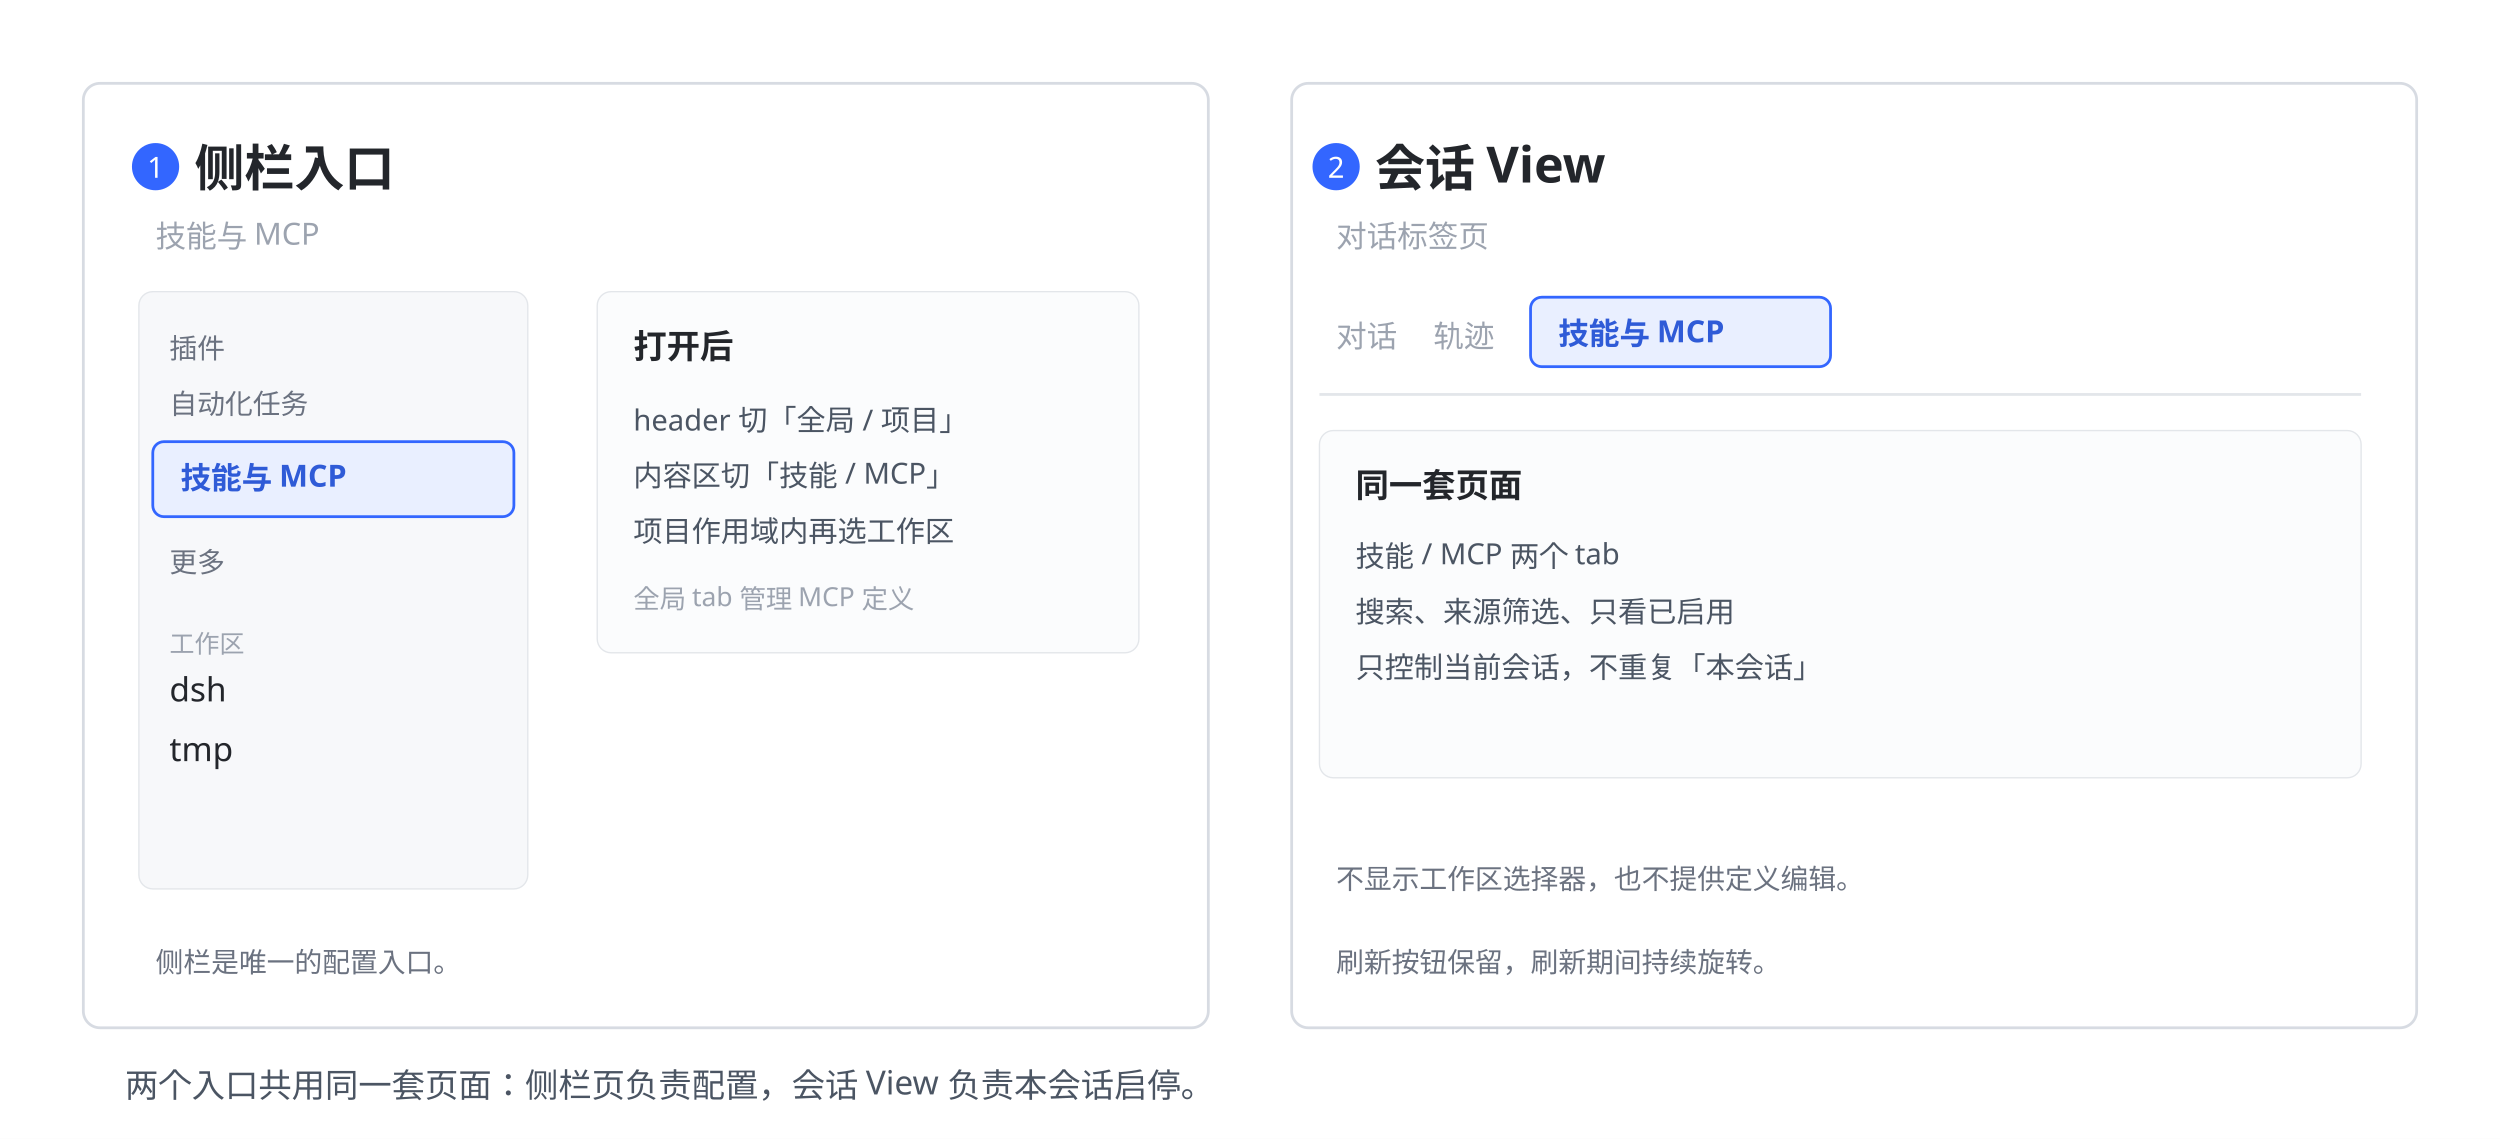
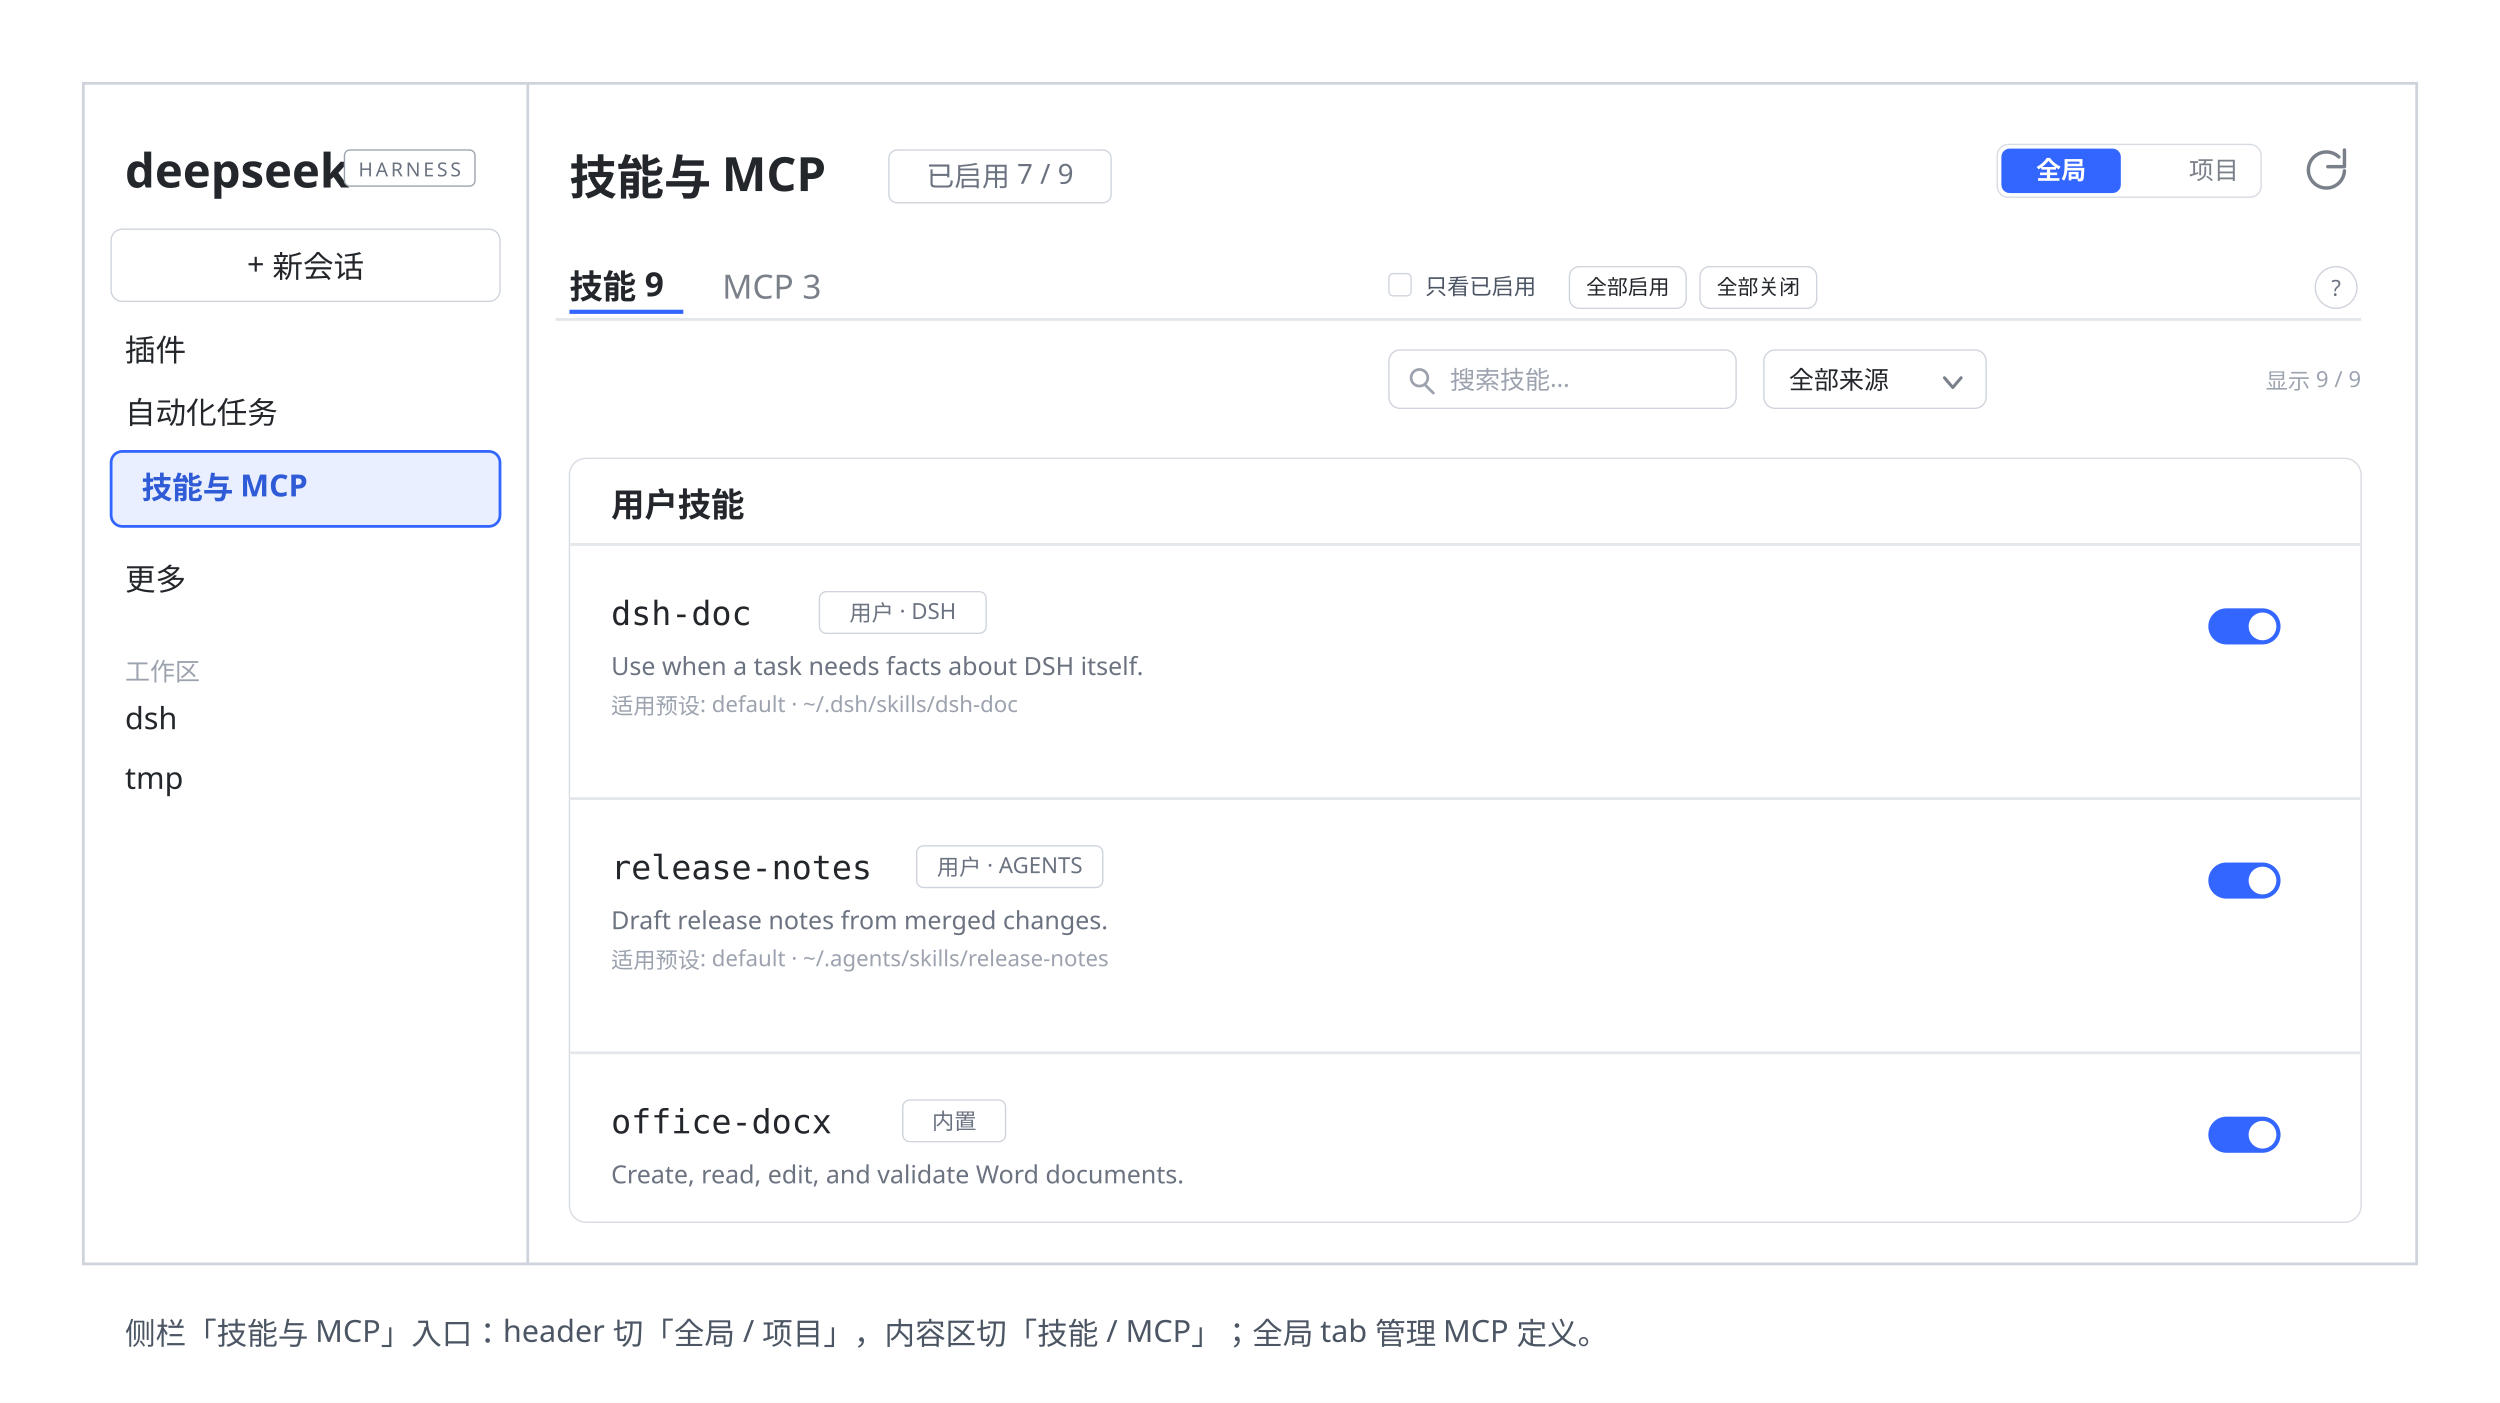
- <svg xmlns="http://www.w3.org/2000/svg" width="1800" height="820" viewBox="0 0 1800 820">
-   <rect width="1800" height="820" fill="#ffffff" />
-   <rect x="60" y="60" width="810" height="680" rx="12" fill="#ffffff" stroke="#d7dbe2" stroke-width="2" />
-   <circle cx="112" cy="120" r="17" fill="#3366ff" />
-   <text x="112" y="128" font-family="Noto Sans SC, sans-serif" font-size="21" fill="#ffffff" text-anchor="middle">1</text>
-   <text x="140" y="134" font-family="Noto Sans SC, sans-serif" font-size="36" font-weight="700" fill="#23262b">侧栏入口</text>
-   <text x="112" y="178" font-family="Noto Sans SC, sans-serif" font-size="22" fill="#9ca3af">技能与 MCP</text>
-   <rect x="100" y="210" width="280" height="430" rx="10" fill="#f7f8fa" stroke="#e3e6ea" />
-   <text x="122" y="258" font-family="Noto Sans SC, sans-serif" font-size="20" fill="#6b7280">插件</text>
-   <text x="122" y="298" font-family="Noto Sans SC, sans-serif" font-size="20" fill="#6b7280">自动化任务</text>
-   <rect x="110" y="318" width="260" height="54" rx="8" fill="#e9efff" stroke="#3366ff" stroke-width="2" />
-   <text x="130" y="352" font-family="Noto Sans SC, sans-serif" font-size="22" font-weight="600" fill="#2f5bd7">技能与 MCP</text>
-   <text x="122" y="412" font-family="Noto Sans SC, sans-serif" font-size="20" fill="#6b7280">更多</text>
-   <text x="122" y="470" font-family="Noto Sans SC, sans-serif" font-size="18" fill="#9ca3af">工作区</text>
-   <text x="122" y="505" font-family="Noto Sans SC, sans-serif" font-size="24" fill="#23262b">dsh</text>
-   <text x="122" y="548" font-family="Noto Sans SC, sans-serif" font-size="24" fill="#23262b">tmp</text>
-   <rect x="430" y="210" width="390" height="260" rx="10" fill="#fbfcfd" stroke="#e3e6ea" />
-   <text x="456" y="258" font-family="Noto Sans SC, sans-serif" font-size="24" font-weight="700" fill="#23262b">打开后</text>
-   <text x="456" y="310" font-family="Noto Sans SC, sans-serif" font-size="21" fill="#4b5563">header 切「全局 / 项目」</text>
-   <text x="456" y="350" font-family="Noto Sans SC, sans-serif" font-size="21" fill="#4b5563">内容区切「技能 / MCP」</text>
-   <text x="456" y="390" font-family="Noto Sans SC, sans-serif" font-size="21" fill="#4b5563">项目作用域内再选工作区</text>
-   <text x="456" y="438" font-family="Noto Sans SC, sans-serif" font-size="19" fill="#9ca3af">全局 tab 管理 MCP 定义</text>
-   <text x="112" y="700" font-family="Noto Sans SC, sans-serif" font-size="20" fill="#6b7280">侧栏是唯一的配置入口。</text>
-   <rect x="930" y="60" width="810" height="680" rx="12" fill="#ffffff" stroke="#d7dbe2" stroke-width="2" />
-   <circle cx="962" cy="120" r="17" fill="#3366ff" />
-   <text x="962" y="128" font-family="Noto Sans SC, sans-serif" font-size="21" fill="#ffffff" text-anchor="middle">2</text>
-   <text x="990" y="134" font-family="Noto Sans SC, sans-serif" font-size="36" font-weight="700" fill="#23262b">会话 View</text>
-   <text x="962" y="178" font-family="Noto Sans SC, sans-serif" font-size="22" fill="#9ca3af">对话标签页</text>
-   <text x="962" y="250" font-family="Noto Sans SC, sans-serif" font-size="22" fill="#9ca3af">对话</text>
-   <text x="1032" y="250" font-family="Noto Sans SC, sans-serif" font-size="22" fill="#9ca3af">轨迹</text>
-   <rect x="1102" y="214" width="216" height="50" rx="8" fill="#e9efff" stroke="#3366ff" stroke-width="2" />
-   <text x="1122" y="248" font-family="Noto Sans SC, sans-serif" font-size="22" font-weight="600" fill="#2f5bd7">技能与 MCP</text>
-   <line x1="950" y1="284" x2="1700" y2="284" stroke="#e3e6ea" stroke-width="2" />
-   <rect x="950" y="310" width="750" height="250" rx="10" fill="#fbfcfd" stroke="#e3e6ea" />
-   <text x="976" y="358" font-family="Noto Sans SC, sans-serif" font-size="24" font-weight="700" fill="#23262b">同一套页面</text>
-   <text x="976" y="408" font-family="Noto Sans SC, sans-serif" font-size="21" fill="#4b5563">技能 / MCP 两个 tab</text>
-   <text x="976" y="448" font-family="Noto Sans SC, sans-serif" font-size="21" fill="#4b5563">搜索、来源筛选、只看已启用</text>
-   <text x="976" y="488" font-family="Noto Sans SC, sans-serif" font-size="21" fill="#4b5563">只控制当前会话，不重复「本会话」</text>
-   <text x="962" y="640" font-family="Noto Sans SC, sans-serif" font-size="20" fill="#6b7280">不显示工作区选择器，也不提供定义编辑。</text>
-   <text x="962" y="700" font-family="Noto Sans SC, sans-serif" font-size="20" fill="#6b7280">刷新按钮保留，刷新期间持续旋转。</text>
-   <text x="90" y="790" font-family="Noto Sans SC, sans-serif" font-size="24" fill="#4b5563">两个入口共用同一套页面：侧栏页负责配置，会话 View 负责本会话启停。</text>
+ <svg xmlns="http://www.w3.org/2000/svg" width="1800" height="1010" viewBox="0 0 1800 1010">
+   <rect width="1800" height="1010" fill="#ffffff" />
+   <rect x="60" y="60" width="1680" height="850" fill="#ffffff" stroke="#cfd4dc" stroke-width="2" />
+   <line x1="380" y1="60" x2="380" y2="910" stroke="#cfd4dc" stroke-width="2" />
+   <text x="90" y="135" font-family="Noto Sans SC, sans-serif" font-size="34" font-weight="700" fill="#23262b">deepseek</text>
+   <rect x="248" y="108" width="94" height="26" rx="4" fill="#ffffff" stroke="#9ca3af" />
+   <text x="295" y="127" font-family="Noto Sans SC, sans-serif" font-size="14" letter-spacing="2" fill="#6b7280" text-anchor="middle">HARNESS</text>
+   <rect x="80" y="165" width="280" height="52" rx="8" fill="#ffffff" stroke="#cfd4dc" />
+   <text x="220" y="198" font-family="Noto Sans SC, sans-serif" font-size="22" fill="#23262b" text-anchor="middle">+ 新会话</text>
+   <text x="90" y="260" font-family="Noto Sans SC, sans-serif" font-size="22" fill="#23262b">插件</text>
+   <text x="90" y="305" font-family="Noto Sans SC, sans-serif" font-size="22" fill="#23262b">自动化任务</text>
+   <rect x="80" y="325" width="280" height="54" rx="8" fill="#e9efff" stroke="#3366ff" stroke-width="2" />
+   <text x="102" y="359" font-family="Noto Sans SC, sans-serif" font-size="22" font-weight="600" fill="#2f5bd7">技能与 MCP</text>
+   <text x="90" y="425" font-family="Noto Sans SC, sans-serif" font-size="22" fill="#23262b">更多</text>
+   <text x="90" y="490" font-family="Noto Sans SC, sans-serif" font-size="18" fill="#9ca3af">工作区</text>
+   <text x="90" y="525" font-family="Noto Sans SC, sans-serif" font-size="22" fill="#23262b">dsh</text>
+   <text x="90" y="568" font-family="Noto Sans SC, sans-serif" font-size="22" fill="#23262b">tmp</text>
+   <text x="410" y="140" font-family="Noto Sans SC, sans-serif" font-size="34" font-weight="700" fill="#23262b">技能与 MCP</text>
+   <rect x="640" y="108" width="160" height="38" rx="6" fill="#ffffff" stroke="#cfd4dc" />
+   <text x="720" y="134" font-family="Noto Sans SC, sans-serif" font-size="20" fill="#6b7280" text-anchor="middle">已启用 7 / 9</text>
+   <rect x="1438" y="104" width="190" height="38" rx="8" fill="#ffffff" stroke="#d7dbe2" />
+   <rect x="1441" y="107" width="86" height="32" rx="6" fill="#3366ff" />
+   <text x="1484" y="129" font-family="Noto Sans SC, sans-serif" font-size="18" font-weight="600" fill="#ffffff" text-anchor="middle">全局</text>
+   <text x="1576" y="129" font-family="Noto Sans SC, sans-serif" font-size="18" fill="#7a8089">项目</text>
+   <g stroke="#7a8089" stroke-width="2.5" fill="none" stroke-linecap="round" stroke-linejoin="round">
+     <path d="M1688 123a13 13 0 1 1-4-10" />
+     <path d="M1688 108v12h-12" />
+   </g>
+   <text x="410" y="215" font-family="Noto Sans SC, sans-serif" font-size="24" font-weight="600" fill="#23262b">技能 9</text>
+   <rect x="410" y="223" width="82" height="3" fill="#3366ff" />
+   <text x="520" y="215" font-family="Noto Sans SC, sans-serif" font-size="24" fill="#7a8089">MCP 3</text>
+   <line x1="400" y1="230" x2="1700" y2="230" stroke="#e3e6ea" stroke-width="2" />
+   <rect x="1000" y="197" width="16" height="16" rx="3" fill="#ffffff" stroke="#cfd4dc" />
+   <text x="1026" y="212" font-family="Noto Sans SC, sans-serif" font-size="16" fill="#4b5563">只看已启用</text>
+   <rect x="1130" y="192" width="84" height="30" rx="7" fill="#ffffff" stroke="#cfd4dc" />
+   <text x="1172" y="212" font-family="Noto Sans SC, sans-serif" font-size="15" fill="#23262b" text-anchor="middle">全部启用</text>
+   <rect x="1224" y="192" width="84" height="30" rx="7" fill="#ffffff" stroke="#cfd4dc" />
+   <text x="1266" y="212" font-family="Noto Sans SC, sans-serif" font-size="15" fill="#23262b" text-anchor="middle">全部关闭</text>
+   <circle cx="1682" cy="207" r="15" fill="#ffffff" stroke="#cfd4dc" />
+   <text x="1682" y="213" font-family="Noto Sans SC, sans-serif" font-size="16" fill="#6b7280" text-anchor="middle">?</text>
+   <rect x="1000" y="252" width="250" height="42" rx="8" fill="#ffffff" stroke="#cfd4dc" />
+   <circle cx="1022" cy="272" r="6" fill="none" stroke="#9ca3af" stroke-width="2" />
+   <line x1="1026" y1="277" x2="1032" y2="283" stroke="#9ca3af" stroke-width="2" stroke-linecap="round" />
+   <text x="1044" y="280" font-family="Noto Sans SC, sans-serif" font-size="18" fill="#9ca3af">搜索技能…</text>
+   <rect x="1270" y="252" width="160" height="42" rx="8" fill="#ffffff" stroke="#cfd4dc" />
+   <text x="1288" y="280" font-family="Noto Sans SC, sans-serif" font-size="18" fill="#23262b">全部来源</text>
+   <path d="M1400 272l6 7 6-7" fill="none" stroke="#7a8089" stroke-width="2.2" stroke-linecap="round" stroke-linejoin="round" />
+   <text x="1700" y="280" font-family="Noto Sans SC, sans-serif" font-size="16" fill="#9ca3af" text-anchor="end">显示 9 / 9</text>
+   <rect x="410" y="330" width="1290" height="550" rx="12" fill="#ffffff" stroke="#d7dbe2" />
+   <text x="440" y="372" font-family="Noto Sans SC, sans-serif" font-size="24" font-weight="700" fill="#23262b">用户技能</text>
+   <line x1="410" y1="392" x2="1700" y2="392" stroke="#e3e6ea" stroke-width="2" />
+   <line x1="410" y1="575" x2="1700" y2="575" stroke="#e3e6ea" stroke-width="2" />
+   <line x1="410" y1="758" x2="1700" y2="758" stroke="#e3e6ea" stroke-width="2" />
+   <text x="440" y="450" font-family="JetBrains Mono, monospace" font-size="24" fill="#23262b">dsh-doc</text>
+   <rect x="590" y="426" width="120" height="30" rx="5" fill="#ffffff" stroke="#cfd4dc" />
+   <text x="650" y="447" font-family="Noto Sans SC, sans-serif" font-size="16" fill="#6b7280" text-anchor="middle">用户 · DSH</text>
+   <text x="440" y="486" font-family="Noto Sans SC, sans-serif" font-size="18" fill="#6b7280">Use when a task needs facts about DSH itself.</text>
+   <text x="440" y="514" font-family="Noto Sans SC, sans-serif" font-size="16" fill="#9ca3af">适用预设: default · ~/.dsh/skills/dsh-doc</text>
+   <rect x="1590" y="438" width="52" height="26" rx="13" fill="#3366ff" />
+   <circle cx="1629" cy="451" r="10" fill="#ffffff" />
+   <text x="440" y="633" font-family="JetBrains Mono, monospace" font-size="24" fill="#23262b">release-notes</text>
+   <rect x="660" y="609" width="134" height="30" rx="5" fill="#ffffff" stroke="#cfd4dc" />
+   <text x="727" y="630" font-family="Noto Sans SC, sans-serif" font-size="16" fill="#6b7280" text-anchor="middle">用户 · AGENTS</text>
+   <text x="440" y="669" font-family="Noto Sans SC, sans-serif" font-size="18" fill="#6b7280">Draft release notes from merged changes.</text>
+   <text x="440" y="697" font-family="Noto Sans SC, sans-serif" font-size="16" fill="#9ca3af">适用预设: default · ~/.agents/skills/release-notes</text>
+   <rect x="1590" y="621" width="52" height="26" rx="13" fill="#3366ff" />
+   <circle cx="1629" cy="634" r="10" fill="#ffffff" />
+   <text x="440" y="816" font-family="JetBrains Mono, monospace" font-size="24" fill="#23262b">office-docx</text>
+   <rect x="650" y="792" width="74" height="30" rx="5" fill="#ffffff" stroke="#cfd4dc" />
+   <text x="687" y="813" font-family="Noto Sans SC, sans-serif" font-size="16" fill="#6b7280" text-anchor="middle">内置</text>
+   <text x="440" y="852" font-family="Noto Sans SC, sans-serif" font-size="18" fill="#6b7280">Create, read, edit, and validate Word documents.</text>
+   <rect x="1590" y="804" width="52" height="26" rx="13" fill="#3366ff" />
+   <circle cx="1629" cy="817" r="10" fill="#ffffff" />
+   <text x="90" y="968" font-family="Noto Sans SC, sans-serif" font-size="22" fill="#4b5563">侧栏「技能与 MCP」入口：header 切「全局 / 项目」，内容区切「技能 / MCP」；全局 tab 管理 MCP 定义。</text>
</svg>
